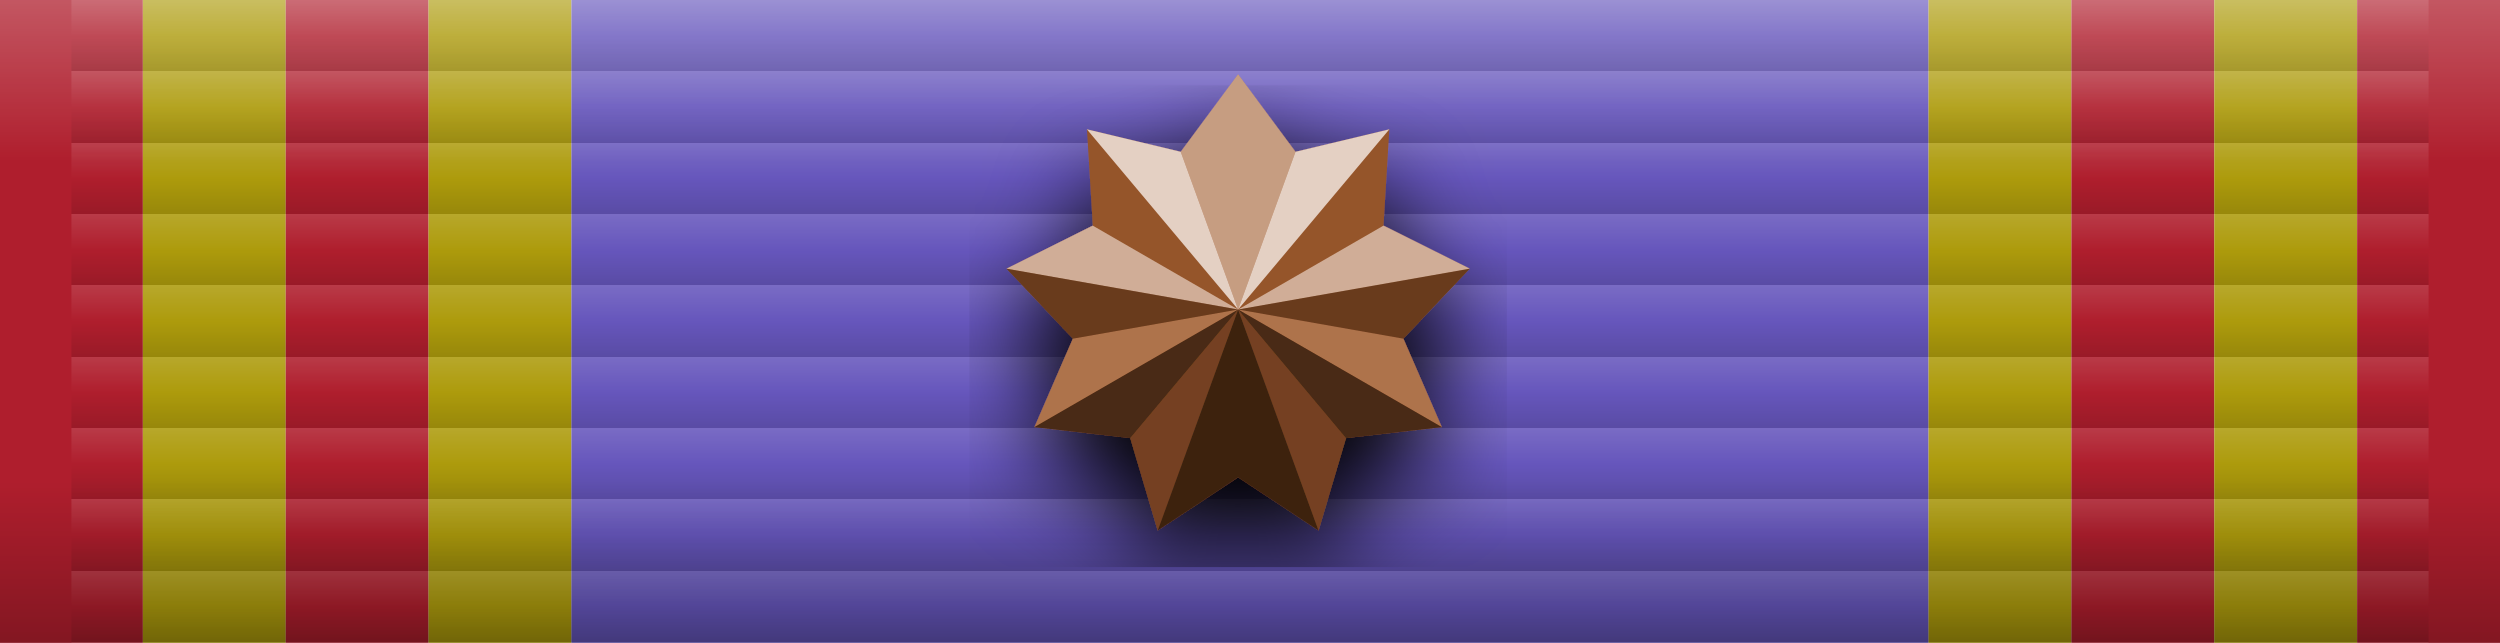
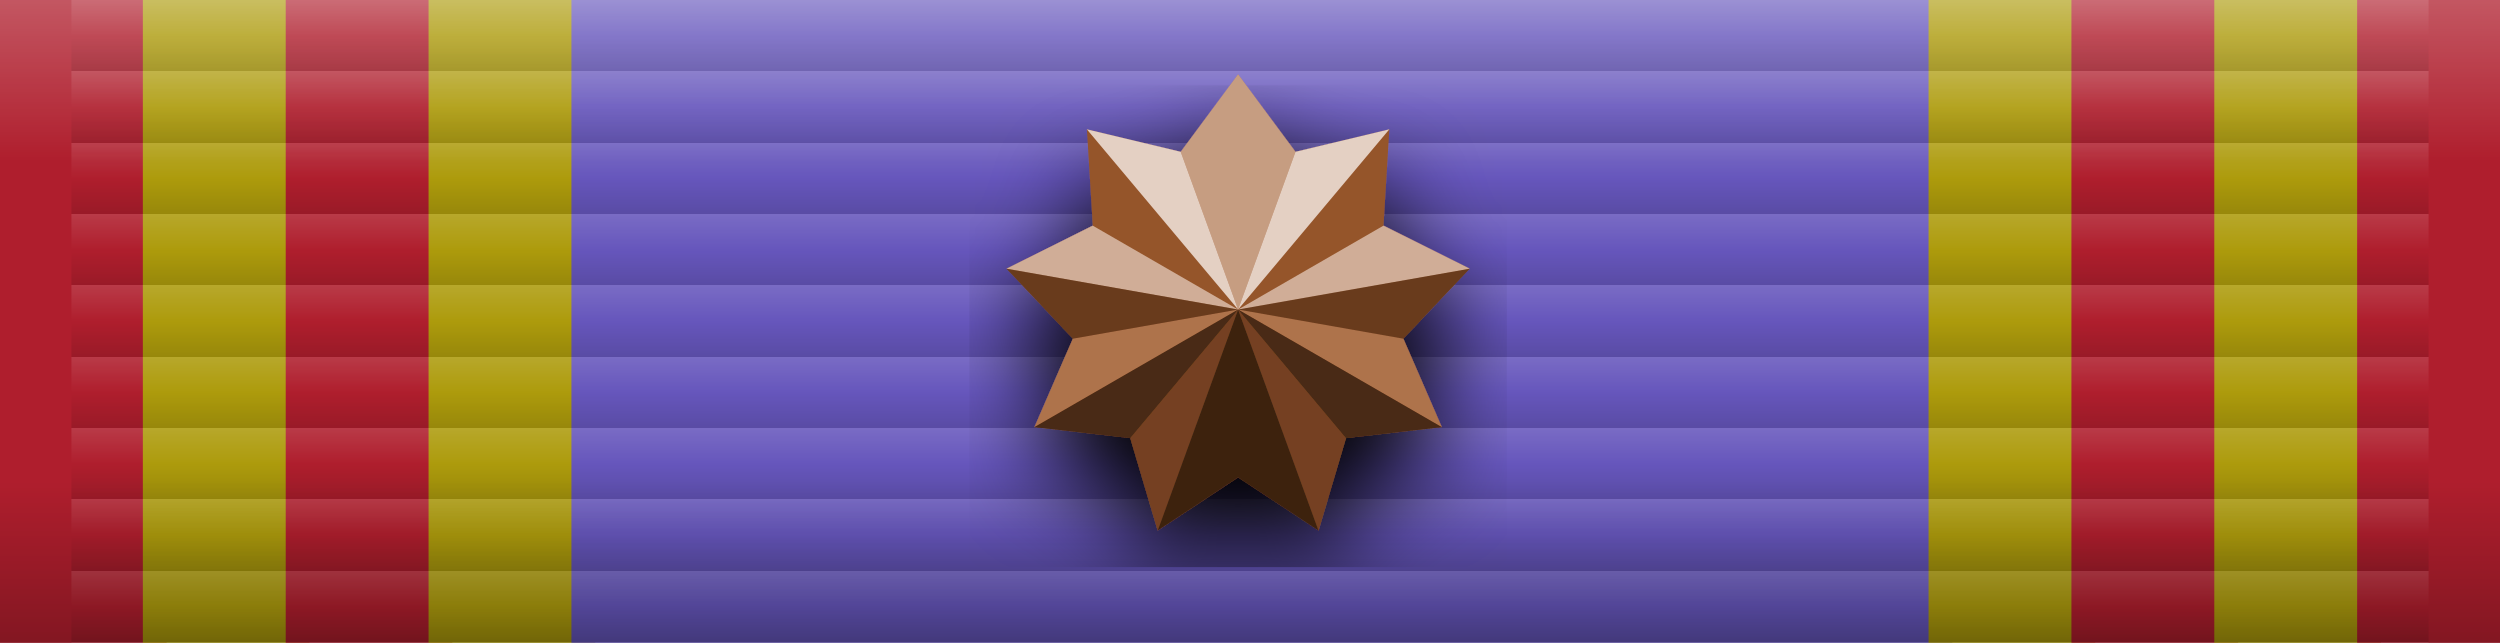
- <svg xmlns="http://www.w3.org/2000/svg" xmlns:xlink="http://www.w3.org/1999/xlink" width="105" height="27" title="Manticoran Service Medal (×2)">
+ <svg xmlns="http://www.w3.org/2000/svg" xmlns:xlink="http://www.w3.org/1999/xlink" width="105" height="27">
  <defs>
-     <linearGradient id="ribbon-ridges" spreadMethod="repeat" x1="0" x2="0" y1="0" y2="0.111">
-       <stop offset="0" style="stop-color:white; stop-opacity:1;" />
-       <stop offset="0.5" style="stop-color:white; stop-opacity:0;" />
-       <stop offset="0.5" style="stop-color:black; stop-opacity:0;" />
-       <stop offset="1" style="stop-color:black; stop-opacitity:0;" />
+     <linearGradient id="a" spreadMethod="repeat" x2="0" y2=".111">
+       <stop offset="0" style="stop-color:#fff;stop-opacity:1" />
+       <stop offset=".5" style="stop-color:#fff;stop-opacity:0" />
+       <stop offset=".5" style="stop-color:#000;stop-opacity:0" />
+       <stop offset="1" style="stop-color:#000;stop-opacitity:0" />
    </linearGradient>
-     <linearGradient id="ribbon-shape" x1="0" x2="0" y1="0" y2="1">
-       <stop offset="0" style="stop-color:white; stop-opacity:1;" />
-       <stop offset="0.25" style="stop-color:white; stop-opacity:0;" />
-       <stop offset="0.75" style="stop-color:black; stop-opacity:0;" />
-       <stop offset="1" style="stop-color:black; stop-opacitity:0;" />
+     <linearGradient id="b" x2="0" y2="1">
+       <stop offset="0" style="stop-color:#fff;stop-opacity:1" />
+       <stop offset=".25" style="stop-color:#fff;stop-opacity:0" />
+       <stop offset=".75" style="stop-color:#000;stop-opacity:0" />
+       <stop offset="1" style="stop-color:#000;stop-opacitity:0" />
    </linearGradient>
-     <symbol id="ribbon-shade">
-       <rect x="3" width="99" height="27" style="opacity:0.125; fill:url(#ribbon-ridges);" />
-       <rect width="105" height="27" style="opacity:0.25; fill:url(#ribbon-shape);" />
+     <symbol id="c">
+       <path style="opacity:.125;fill:url(#a)" d="M3 0h99v27H3z" />
+       <path style="opacity:.25;fill:url(#b)" d="M0 0h105v27H0z" />
    </symbol>
-     <symbol id="star" viewbox="-13.5 -13.5 27 27">
-       <g transform="translate(52,13)">
-         <path style="stroke:none;" d="m 0.001,-9.88 2.411,3.256 3.94,-0.945 -0.246,4.044 3.626,1.809 L 6.943,1.224 8.558,4.94 4.532,5.4 3.38,9.284 0.001,7.049 -3.378,9.284 -4.53,5.4 -8.555,4.94 l 1.615,-3.716 -2.788,-2.94 3.626,-1.809 -0.246,-4.044 3.94,0.945 z" />
-         <g transform="translate(-52.49961,-13.50076)">
-           <path d="M 46.148,5.932 52.5,13.5 50.09,6.877 46.148,5.932 Z M 52.5,13.5 58.852,5.932 54.91,6.877 52.5,13.5 Z" style="fill:#ffffff;fill-opacity:0.711;stroke:none;" />
-           <path d="M 46.396,9.977 42.77,11.785 52.5,13.5 46.396,9.977 Z M 52.5,13.5 62.23,11.785 58.604,9.977 52.5,13.5 Z" style="fill:#ffffff;fill-opacity:0.506;stroke:none;" />
-           <path d="M 52.5,13.5 61.057,18.439 59.441,14.725 52.5,13.5 Z m 0,0 -6.941,1.225 -1.615,3.715 L 52.5,13.5 Z" style="fill:#ffffff;fill-opacity:0.151;stroke:none;" />
-           <path d="M 52.5,13.5 55.879,22.785 57.031,18.9 52.5,13.5 Z m 0,0 -4.531,5.4 1.152,3.885 L 52.5,13.5 Z" style="fill:#000000;fill-opacity:0.274;stroke:none;" />
-           <path d="M 52.5,13.5 49.121,22.785 52.5,20.549 55.879,22.785 52.5,13.5 Z" style="fill:#000000;fill-opacity:0.611;stroke:none;" />
-           <path d="m 52.5,13.5 4.531,5.4 4.025,-0.461 L 52.5,13.5 Z m 0,0 -8.557,4.939 4.025,0.461 L 52.5,13.5 Z" style="fill:#000000;fill-opacity:0.549;stroke:none;" />
-           <path d="M 42.77,11.785 45.559,14.725 52.5,13.5 42.77,11.785 Z M 52.5,13.5 59.441,14.725 62.23,11.785 52.5,13.5 Z" style="fill:#000000;fill-opacity:0.343;stroke:none;" />
-           <path d="M 46.148,5.932 46.396,9.977 52.5,13.5 46.148,5.932 Z M 52.5,13.5 58.604,9.977 58.852,5.932 52.5,13.5 Z" style="fill:#000000;fill-opacity:0.071;stroke:none;" />
-           <path d="M 52.5,3.619 50.09,6.877 52.5,13.5 54.91,6.877 52.5,3.619 Z" style="fill:#ffffff;fill-opacity:0.403;stroke:none;" />
-         </g>
-         <g style="fill:none;" transform="translate(-52.49876,-13.49987)">
-           <path style="fill:none;" d="m 52.5,3.62 2.411,3.256 3.94,-0.945 -0.246,4.044 3.626,1.809 -2.788,2.94 1.615,3.716 -4.026,0.46 -1.152,3.885 -3.379,-2.236 -3.379,2.236 -1.152,-3.885 -4.026,-0.46 1.615,-3.716 -2.788,-2.94 3.626,-1.809 -0.246,-4.044 3.94,0.945 z" />
-           <path d="m 52.5,3.62 -8.52e-4,9.879" />
-           <path d="M 54.909,6.876 52.5,13.5" />
-           <path d="m 46.149,5.931 6.35,7.568" />
-           <path d="M 50.088,6.877 52.5,13.5" />
-           <path d="m 42.77,11.784 9.729,1.716" />
-           <path d="M 46.395,9.977 52.5,13.5" />
-           <path d="m 43.944,18.44 8.556,-4.939" />
-           <path d="M 45.559,14.725 52.5,13.5" />
-           <path d="m 49.121,22.784 3.38,-9.283" />
-           <path d="M 47.97,18.9 52.5,13.5" />
-           <path d="m 55.879,22.784 -3.378,-9.284" />
-           <path d="M 52.502,20.549 52.5,13.5" />
-           <path d="M 61.056,18.44 52.501,13.5" />
-           <path d="M 57.032,18.899 52.5,13.5" />
-           <path d="m 62.23,11.784 -9.729,1.715" />
-           <path d="M 59.442,14.722 52.5,13.5" />
-           <path d="M 58.851,5.931 52.5,13.499" />
-           <path d="M 58.603,9.974 52.5,13.5" />
-         </g>
+     <symbol id="d">
+       <path style="stroke:none" d="M.001-9.88l2.411 3.257 3.94-.945-.246 4.044L9.73-1.716l-2.788 2.94L8.558 4.94l-4.026.46L3.38 9.284.001 7.05l-3.379 2.235L-4.53 5.4l-4.025-.46 1.615-3.716-2.789-2.94 3.626-1.808-.247-4.044 3.94.945z" transform="translate(52 13)" />
+       <path d="M46.148 5.932L52.5 13.5l-2.41-6.623-3.942-.945zM52.5 13.5l6.352-7.568-3.942.945L52.5 13.5z" style="fill:#fff;fill-opacity:.711;stroke:none" transform="translate(-.5 -.5)" />
+       <path d="M46.396 9.977l-3.626 1.808L52.5 13.5l-6.104-3.523zM52.5 13.5l9.73-1.715-3.626-1.808L52.5 13.5z" style="fill:#fff;fill-opacity:.506;stroke:none" transform="translate(-.5 -.5)" />
+       <path d="M52.5 13.5l8.557 4.94-1.616-3.715L52.5 13.5zm0 0l-6.941 1.225-1.616 3.714L52.5 13.5z" style="fill:#fff;fill-opacity:.151;stroke:none" transform="translate(-.5 -.5)" />
+       <path d="M52.5 13.5l3.379 9.285L57.03 18.9l-4.53-5.4zm0 0l-4.531 5.4 1.152 3.885L52.5 13.5z" style="fill:#000;fill-opacity:.274;stroke:none" transform="translate(-.5 -.5)" />
+       <path d="M52.5 13.5l-3.379 9.285L52.5 20.55l3.379 2.236L52.5 13.5z" style="fill:#000;fill-opacity:.611;stroke:none" transform="translate(-.5 -.5)" />
+       <path d="M52.5 13.5l4.531 5.4 4.026-.46L52.5 13.5zm0 0l-8.557 4.94 4.026.46 4.531-5.4z" style="fill:#000;fill-opacity:.549;stroke:none" transform="translate(-.5 -.5)" />
+       <path d="M42.77 11.785l2.789 2.94L52.5 13.5l-9.73-1.715zM52.5 13.5l6.941 1.225 2.79-2.94L52.5 13.5z" style="fill:#000;fill-opacity:.343;stroke:none" transform="translate(-.5 -.5)" />
+       <path d="M46.148 5.932l.248 4.045L52.5 13.5l-6.352-7.568zM52.5 13.5l6.104-3.523.248-4.045L52.5 13.5z" style="fill:#000;fill-opacity:.071;stroke:none" transform="translate(-.5 -.5)" />
+       <path d="M52.5 3.62l-2.41 3.257L52.5 13.5l2.41-6.623-2.41-3.258z" style="fill:#fff;fill-opacity:.403;stroke:none" transform="translate(-.5 -.5)" />
+       <g style="fill:none">
+         <path style="fill:none" d="M52.5 3.62l2.41 3.256 3.94-.945-.246 4.045 3.626 1.808-2.788 2.94 1.614 3.716-4.025.46-1.152 3.884L52.5 20.55l-3.38 2.235-1.15-3.884-4.026-.46 1.614-3.716-2.788-2.94 3.626-1.808-.247-4.045 3.94.945z" transform="translate(-.499 -.5)" />
+         <path d="M52.5 3.62v9.88m2.41-6.624L52.5 13.5m-6.35-7.569l6.349 7.569m-2.411-6.623L52.5 13.5m-9.73-1.716l9.729 1.717m-6.104-3.524L52.5 13.5m-8.556 4.94l8.556-4.939m-6.941 1.224L52.5 13.5m-3.38 9.284l3.38-9.283M47.97 18.9l4.53-5.4m3.38 9.284l-3.38-9.283m.002 7.048L52.5 13.5m8.556 4.94l-8.555-4.94m4.531 5.399L52.5 13.5m9.73-1.716L52.5 13.5m6.942 1.222L52.5 13.5m6.35-7.569L52.5 13.5m6.103-3.526L52.5 13.5" transform="translate(-.499 -.5)" />
      </g>
    </symbol>
-     <symbol id="crown" viewbox="-18 -14.5 36 27">
-       <g transform="translate(52,13)">
-         <path transform="scale(0.9)" style="stroke:none;" d="m 1.0902091e-4,-11.448 c -0.868,0 -1.016,2.218 -1.016,2.218 -0.759,0.525 -0.775,1.586 -0.775,1.586 -0.781,0 -1.811,0.752 -1.926,2.341 -3.429,-0.98 -7.943,-3.214 -9.787,0.102 -2.217,3.985 1.143,7.911 3.961,10.733 l 0,1.007 0.564,0 0,3.531 17.958,0 0,-3.531 0.564,0 0,-1.007 C 12.362,2.709 15.722,-1.217 13.505,-5.202 11.66,-8.518 7.147,-6.284 3.718,-5.304 3.603,-6.893 2.573,-7.645 1.791,-7.645 c 0,0 -0.016,-1.061 -0.775,-1.586 0,0 -0.149,-2.218 -1.016,-2.218 z" />
-         <g style="fill:none; stroke: #000000; stroke-width: 0.5px;" transform="scale(0.9) matrix(0.6269252,0,0,0.6265808,-297.7612,-240.7634)">
-           <path d="m 459.732,393.076 c -4.496,-4.504 -9.854,-10.769 -6.318,-17.129 3.536,-6.36 13.258,0.116 18.684,0.477" />
-           <rect width="5.714" height="21.027" x="472.098" y="372.05" />
-           <path d="m 469.022,375.807 c 0.174,-2.552 1.826,-3.757 3.076,-3.757" />
-           <path d="m 474.955,369.059 c -2.812,0 -2.857,2.991 -2.857,2.991" />
-           <path d="m 474.955,365.978 c -1.384,0 -1.622,3.54 -1.622,3.54" />
-           <path d="m 472.098,375.13 c -2.455,2.054 -1.339,17.946 -1.339,17.946" />
-           <path d="m 459.732,393.076 c -3.238,-5.393 -7.192,-10.603 -4.532,-15.656 2.659,-5.053 6.695,-0.598 16.898,-0.996" />
-           <path d="m 474.955,365.978 0,-4.241" />
-           <path d="m 474.955,363.925 -2.545,0" />
-           <path d="m 477.5,363.925 -2.545,0" />
-           <path d="m 490.179,393.076 c 4.496,-4.504 9.854,-10.769 6.318,-17.129 -3.536,-6.36 -13.258,0.116 -18.684,0.477" />
-           <path d="m 480.889,375.807 c -0.174,-2.552 -1.826,-3.757 -3.076,-3.757" />
-           <path d="m 474.955,369.059 c 2.812,0 2.857,2.991 2.857,2.991" />
-           <path d="m 474.955,365.978 c 1.384,0 1.622,3.54 1.622,3.54" />
-           <path d="m 477.812,375.13 c 2.455,2.054 1.339,17.946 1.339,17.946" />
-           <path d="m 490.179,393.076 c 3.238,-5.393 7.192,-10.603 4.532,-15.656 -2.659,-5.053 -6.695,-0.598 -16.898,-0.996" />
-           <path d="m 459.732,393.076 12.366,3.4e-4" />
-           <path d="m 477.812,393.077 12.365,-3.4e-4 0,1.607 -30.445,0 -2.8e-4,-1.607" />
-           <path style="color:#000000;display:inline;overflow:visible;visibility:visible;fill:none;fill-opacity:1;fill-rule:nonzero;marker:none;enable-background:accumulate" />
-           <g>
-             <path d="m 460.543,388.107 c -0.511,0.05 -1.065,0.185 -1.241,0.829 -0.129,0.431 0.204,1.084 0.529,1.505 0.31,0.393 0.657,0.737 1.001,1.012 0.143,0.086 0.241,-0.105 0.092,-0.294 -0.201,-0.43 -0.014,-0.724 0.198,-0.804 0.447,-0.167 1.026,-0.016 1.584,0.324 0.32,0.223 0.651,0.521 0.904,0.937 0.312,0 0.625,0 0.937,0 -0.324,-0.762 -0.734,-1.504 -1.208,-2.147 -0.662,-0.859 -1.46,-1.187 -2.147,-1.316 -0.224,-0.044 -0.439,-0.047 -0.65,-0.045 z" />
-             <path d="m 467.051,388.107 c -0.696,0.036 -1.384,0.269 -1.684,1.04 -0.164,0.574 -0.144,1.307 -0.055,2.047 0.044,0.195 0.021,0.519 0.21,0.42 0.265,0 0.529,0 0.794,0 0.027,-0.879 0.575,-1.26 1.159,-1.319 0.326,-0.03 0.759,-0.003 1.109,0.481 0.14,0.194 0.119,0.421 0.215,0.623 0.251,0.219 0.31,-0.154 0.4,-0.31 0.156,-0.425 0.331,-0.931 0.12,-1.589 -0.205,-0.637 -0.727,-0.988 -1.124,-1.168 -0.399,-0.176 -0.785,-0.235 -1.144,-0.225 z" />
-             <path d="m 462.443,383.253 c -0.188,-0.008 -0.053,0.373 -0.152,0.498 -0.219,0.748 -0.685,1.196 -1.041,1.773 -0.23,0.401 -0.204,1.186 0.209,1.818 0.376,0.708 0.955,0.963 1.408,1.516 0.481,0.494 0.893,1.143 1.233,1.819 0.163,0.3 0.302,0.619 0.414,0.938 0.302,0 0.605,0 0.907,0 -0.196,-0.812 -0.238,-1.603 -0.146,-2.275 0.093,-0.499 0.264,-0.919 0.482,-1.28 0.207,-0.417 0.202,-1.151 -0.171,-1.799 -0.449,-0.795 -1.098,-1.087 -1.655,-1.554 -0.438,-0.367 -0.902,-0.724 -1.285,-1.262 -0.033,-0.131 -0.131,-0.182 -0.203,-0.192 z" />
-             <path d="m 466.079,391.614 c 0.262,0.003 0.638,0.12 0.863,0.541 0.163,0.382 -0.06,0.599 -0.244,0.668 -0.399,0.086 -0.853,0.018 -1.275,0.04 -0.482,-0.019 -0.945,0.04 -1.441,-0.032 -0.229,-0.066 -0.598,-0.285 -0.665,-0.687 -0.017,-0.486 0.363,-0.549 0.665,-0.529 0.699,4e-5 1.398,-6e-5 2.097,5e-5 z" />
-           </g>
-           <g>
-             <path d="m 489.367,388.107 c 0.511,0.05 1.065,0.185 1.241,0.829 0.129,0.431 -0.204,1.084 -0.529,1.505 -0.31,0.393 -0.657,0.737 -1.001,1.012 -0.143,0.086 -0.241,-0.105 -0.092,-0.294 0.201,-0.43 0.014,-0.724 -0.198,-0.804 -0.447,-0.167 -1.026,-0.016 -1.584,0.324 -0.32,0.223 -0.651,0.521 -0.904,0.937 -0.312,0 -0.625,0 -0.937,0 0.324,-0.762 0.734,-1.504 1.208,-2.147 0.662,-0.859 1.46,-1.187 2.147,-1.316 0.224,-0.044 0.439,-0.047 0.65,-0.045 z" />
-             <path d="m 482.86,388.107 c 0.696,0.036 1.384,0.269 1.684,1.04 0.164,0.574 0.144,1.307 0.055,2.047 -0.044,0.195 -0.021,0.519 -0.21,0.42 -0.265,0 -0.529,0 -0.794,0 -0.027,-0.879 -0.575,-1.26 -1.159,-1.319 -0.326,-0.03 -0.759,-0.003 -1.109,0.481 -0.14,0.194 -0.119,0.421 -0.215,0.623 -0.251,0.219 -0.31,-0.154 -0.4,-0.31 -0.156,-0.425 -0.331,-0.931 -0.12,-1.589 0.205,-0.637 0.727,-0.988 1.124,-1.168 0.399,-0.176 0.785,-0.235 1.144,-0.225 z" />
-             <path d="m 487.468,383.253 c 0.188,-0.008 0.053,0.373 0.152,0.498 0.219,0.748 0.685,1.196 1.041,1.773 0.23,0.401 0.204,1.186 -0.209,1.818 -0.376,0.708 -0.955,0.963 -1.408,1.516 -0.481,0.494 -0.893,1.143 -1.233,1.819 -0.163,0.3 -0.302,0.619 -0.414,0.938 -0.302,0 -0.605,0 -0.907,0 0.196,-0.812 0.238,-1.603 0.146,-2.275 -0.093,-0.499 -0.264,-0.919 -0.482,-1.28 -0.207,-0.417 -0.202,-1.151 0.171,-1.799 0.449,-0.795 1.098,-1.087 1.655,-1.554 0.438,-0.367 0.902,-0.724 1.285,-1.262 0.033,-0.131 0.131,-0.182 0.203,-0.192 z" />
-             <path d="m 483.832,391.614 c -0.262,0.003 -0.638,0.12 -0.863,0.541 -0.163,0.382 0.06,0.599 0.244,0.668 0.399,0.086 0.853,0.018 1.275,0.04 0.482,-0.019 0.945,0.04 1.441,-0.032 0.229,-0.066 0.598,-0.285 0.665,-0.687 0.017,-0.486 -0.363,-0.549 -0.665,-0.529 -0.699,4e-5 -1.398,-6e-5 -2.097,5e-5 z" />
-           </g>
-         </g>
-       </g>
-     </symbol>
-     <symbol id="fleet_e" viewbox="-13.5 -13.5 27 27">
-       <g transform="translate(52,13) scale(3)">
-         <path id="path19720" d="m -2.453,-2.734 0.104,0.203 c 0.007,0.015 0.018,0.036 0.027,0.047 l -0.02,-0.029 c 0.045,0.089 0.081,0.194 0.107,0.314 0.024,0.104 0.039,0.288 0.039,0.537 v 3.572 c 0,0.249 -0.015,0.434 -0.039,0.545 -0.026,0.113 -0.061,0.213 -0.105,0.303 -5.992e-4,0.001 -0.001,0.003 -0.002,0.004 l -0.223,0.221 h 0.35 4.334 0.566 L 2.943,1.549 2.688,1.676 H 2.662 l -0.023,0.008 c -0.088,0.031 -0.197,0.061 -0.328,0.088 -0.117,0.02 -0.28,0.031 -0.488,0.031 H 0.152 V 0.629 H 1.484 c 0.214,0 0.38,0.014 0.494,0.039 h 0.004 l 0.004,0.002 c 0.13,0.022 0.241,0.047 0.334,0.078 l 0.021,0.008 h 0.006 l 0.018,0.008 H 2.381 L 2.574,0.859 V -0.781 l -0.209,0.104 h -0.023 l -0.021,0.008 c -0.095,0.032 -0.209,0.061 -0.34,0.088 -0.116,0.02 -0.282,0.031 -0.496,0.031 H 0.152 V -1.555 H 1.695 c 0.22,0 0.391,0.014 0.504,0.039 h 0.004 0.004 c 0.13,0.022 0.241,0.049 0.334,0.08 l 0.021,0.008 h 0.008 l 0.016,0.008 h 0.016 L 2.836,-1.303 2.604,-2.734 H 2.475 -1.859 Z" style="stroke:none;" />
-         <path id="use15121" d="m -2.025,-2.453 h 0.166 4.223 l 0.117,0.715 c -0.074,-0.019 -0.143,-0.04 -0.229,-0.055 -0.145,-0.031 -0.328,-0.045 -0.557,-0.045 h -1.826 v 1.568 H 1.484 c 0.225,0 0.406,-0.01 0.549,-0.035 h 0.002 0.002 c 0.095,-0.02 0.174,-0.043 0.254,-0.066 V 0.451 C 2.211,0.43 2.133,0.408 2.039,0.393 1.893,0.361 1.711,0.346 1.484,0.346 H -0.131 V 2.086 H 0.012 1.822 c 0.219,0 0.398,-0.012 0.541,-0.037 h 0.002 0.002 c 0.08,-0.017 0.141,-0.038 0.209,-0.057 L 2.449,2.701 H 2.119 -2.023 c 0.021,-0.061 0.049,-0.117 0.064,-0.184 v -0.002 c 0.032,-0.148 0.045,-0.346 0.045,-0.605 v -3.572 c 0,-0.258 -0.012,-0.453 -0.045,-0.598 v -0.002 c -0.015,-0.07 -0.045,-0.128 -0.066,-0.191 z" style="fill:url(#linearGradient20073);fill-opacity:1;fill-rule:nonzero;stroke:none;" />
-         <path style="color:#000000;fill:url(#linearGradient23183);fill-opacity:1;fill-rule:nonzero;stroke:none;" d="M 2.943,1.549 2.576,1.992 2.449,2.701 2.686,2.982 Z" id="path20455" />
-         <path style="color:#000000;fill:url(#linearGradient20531);fill-opacity:1;fill-rule:nonzero;stroke:none;" d="M 0.152,1.803 -0.131,2.086 H 0.012 1.822 c 0.219,0 0.398,-0.012 0.541,-0.037 h 0.002 0.002 C 2.447,2.032 2.508,2.011 2.576,1.992 L 2.943,1.549 2.687,1.676 h -0.025 l -0.023,0.008 c -0.088,0.031 -0.197,0.061 -0.328,0.088 -0.117,0.02 -0.28,0.031 -0.488,0.031 z" id="path20487" />
-         <path style="color:#000000;fill:url(#linearGradient23803);fill-opacity:1;fill-rule:nonzero;stroke:none;" d="M -0.131,0.346 V 2.086 L 0.152,1.803 V 0.629 Z" id="path20485" />
-         <path style="color:#000000;fill:url(#linearGradient20523);fill-opacity:1;fill-rule:nonzero;stroke:none;" d="M -0.131,0.346 0.152,0.629 H 1.484 c 0.214,0 0.38,0.014 0.494,0.039 h 0.004 l 0.004,0.002 c 0.13,0.022 0.242,0.047 0.334,0.078 l 0.021,0.008 h 0.006 l 0.018,0.008 h 0.016 L 2.574,0.859 2.291,0.451 C 2.211,0.43 2.133,0.409 2.039,0.393 1.893,0.361 1.711,0.346 1.484,0.346 Z" id="path20453" />
-         <path style="color:#000000;fill:url(#linearGradient24667);fill-opacity:1;fill-rule:nonzero;stroke:none;" d="M 2.574,-0.781 2.291,-0.371 V 0.451 l 0.283,0.408 z" id="path20451" />
-         <path style="color:#000000;fill:url(#linearGradient21677);fill-opacity:1;fill-rule:nonzero;stroke:none;" d="m 0.152,-0.551 -0.283,0.281 H 1.484 c 0.225,0 0.406,-0.01 0.549,-0.035 h 0.002 0.002 c 0.095,-0.02 0.173,-0.043 0.254,-0.066 l 0.283,-0.41 -0.209,0.103 h -0.024 l -0.021,0.008 c -0.095,0.032 -0.209,0.061 -0.34,0.088 -0.116,0.02 -0.282,0.031 -0.496,0.031 z" id="path20478" />
-         <path style="color:#000000;fill:url(#linearGradient20511);fill-opacity:1;fill-rule:nonzero;stroke:none;" d="m -0.131,-1.838 v 1.568 L 0.152,-0.551 V -1.555 Z" id="path20476" />
-         <path style="color:#000000;fill:url(#linearGradient20507);fill-opacity:1;fill-rule:nonzero;stroke:none;" d="m -0.131,-1.838 0.283,0.283 H 1.695 c 0.22,0 0.391,0.015 0.504,0.039 h 0.004 0.004 c 0.13,0.022 0.241,0.049 0.334,0.08 l 0.021,0.008 h 0.008 l 0.016,0.008 h 0.016 L 2.836,-1.303 2.481,-1.738 C 2.406,-1.757 2.337,-1.779 2.252,-1.793 2.106,-1.824 1.924,-1.838 1.695,-1.838 Z" id="path20449" />
-         <path style="color:#000000;fill:url(#linearGradient20503);fill-opacity:1;fill-rule:nonzero;stroke:none;" d="m -2.023,2.701 -0.541,0.281 h 0.35 4.334 0.567 L 2.449,2.701 H 2.119 Z" id="path20464" />
-         <path style="color:#000000;fill:url(#linearGradient22583);fill-opacity:1;fill-rule:nonzero;stroke:none;" d="m -2.453,-2.735 0.103,0.204 c 0.007,0.015 0.018,0.035 0.027,0.047 l -0.02,-0.029 c 0.045,0.089 0.081,0.194 0.107,0.314 0.024,0.104 0.039,0.288 0.039,0.537 v 3.572 c 0,0.249 -0.015,0.434 -0.039,0.545 -0.026,0.113 -0.061,0.213 -0.105,0.303 -5.993e-4,0.001 -0.001,0.002 -0.002,0.004 l -0.223,0.221 0.541,-0.281 c 0.021,-0.061 0.049,-0.117 0.065,-0.183 v -0.002 c 0.032,-0.148 0.045,-0.346 0.045,-0.606 v -3.572 c 0,-0.258 -0.012,-0.453 -0.045,-0.597 v -0.002 c -0.015,-0.07 -0.045,-0.128 -0.067,-0.191 z" id="path20462" />
-         <path style="color:#000000;fill:url(#linearGradient20495);fill-opacity:1;fill-rule:nonzero;stroke:none;" d="m -2.453,-2.735 0.427,0.282 h 0.166 4.222 L 2.604,-2.735 h -0.129 -4.334 z" id="path20447" />
-         <path style="color:#000000;fill:url(#linearGradient24001);fill-opacity:1;fill-rule:nonzero;stroke:none;" d="m 2.604,-2.735 -0.24,0.282 0.117,0.715 0.356,0.436 z" id="path19738" />
-       </g>
-     </symbol>
-     <linearGradient id="linearGradient19775">
-       <stop id="stop19761" offset="0" style="stop-color:#000000;stop-opacity:0.55" />
-       <stop style="stop-color:#000000;stop-opacity:0.02" offset="0.329" id="stop19763" />
-       <stop id="stop19765" offset="0.41" style="stop-color:#fdfdfd;stop-opacity:0" />
-       <stop style="stop-color:#fff5f5;stop-opacity:0.228" offset="0.493" id="stop19767" />
-       <stop id="stop19769" offset="0.547" style="stop-color:#fdfdfd;stop-opacity:0" />
-       <stop id="stop19771" offset="0.673" style="stop-color:#000000;stop-opacity:0.053" />
-       <stop id="stop19773" offset="1" style="stop-color:#000000;stop-opacity:0.682" />
-     </linearGradient>
-     <linearGradient xlink:href="#linearGradient19775" id="linearGradient19759-1" gradientUnits="userSpaceOnUse" gradientTransform="matrix(1.066667,0,0,1.066667,0.03200016,0.06400009)" x1="8.344" y1="-8.752" x2="-7.2" y2="9.511" />
-     <linearGradient xlink:href="#linearGradient19775" id="linearGradient20073" gradientUnits="userSpaceOnUse" gradientTransform="matrix(0.2822222,0,0,0.2822222,0.00846668,0.01693325)" x1="-13.214" y1="-14.458" x2="7.968" y2="17.397" />
-     <linearGradient xlink:href="#linearGradient19775" id="linearGradient20495" gradientUnits="userSpaceOnUse" gradientTransform="matrix(0.2822222,0,0,0.2822222,0.00846667,0.01693324)" x1="4.912" y1="-7.748" x2="-3.851" y2="6.079" />
-     <linearGradient xlink:href="#linearGradient19775" id="linearGradient20503" gradientUnits="userSpaceOnUse" gradientTransform="matrix(0.2822222,0,0,0.2822222,0.00846667,0.01693324)" x1="4.912" y1="-7.748" x2="-3.851" y2="6.079" />
-     <linearGradient xlink:href="#linearGradient19775" id="linearGradient20507" gradientUnits="userSpaceOnUse" gradientTransform="matrix(0.2822222,0,0,0.2822222,0.00846667,0.01693324)" x1="4.912" y1="-7.748" x2="-3.851" y2="6.079" />
-     <linearGradient xlink:href="#linearGradient19775" id="linearGradient20511" gradientUnits="userSpaceOnUse" gradientTransform="matrix(0.2822222,0,0,0.2822222,0.00846667,0.01693324)" x1="4.912" y1="-7.748" x2="-3.851" y2="6.079" />
-     <linearGradient xlink:href="#linearGradient19775" id="linearGradient20523" gradientUnits="userSpaceOnUse" gradientTransform="matrix(0.2822222,0,0,0.2822222,0.00846667,0.01693324)" x1="4.912" y1="-7.748" x2="-3.851" y2="6.079" />
-     <linearGradient xlink:href="#linearGradient19775" id="linearGradient20531" gradientUnits="userSpaceOnUse" gradientTransform="matrix(0.2822222,0,0,0.2822222,0.00846667,0.01693324)" x1="4.912" y1="-7.748" x2="-3.851" y2="6.079" />
-     <linearGradient xlink:href="#linearGradient19775" id="linearGradient21677" gradientUnits="userSpaceOnUse" gradientTransform="matrix(0.2822222,0,0,0.2822222,0.00846667,0.01693324)" x1="2.861" y1="-11.18" x2="2.845" y2="2.815" />
-     <linearGradient xlink:href="#linearGradient19775" id="linearGradient22583" gradientUnits="userSpaceOnUse" gradientTransform="matrix(0.2822222,0,0,0.2822222,0.00846667,0.01693324)" x1="4.326" y1="-2.558" x2="-8.999" y2="15.705" />
-     <linearGradient xlink:href="#linearGradient19775" id="linearGradient23183" gradientUnits="userSpaceOnUse" gradientTransform="matrix(0.2822222,0,0,0.2822222,0.00846667,0.01693324)" x1="4.912" y1="-7.748" x2="-1.466" y2="6.791" />
-     <linearGradient xlink:href="#linearGradient19775" id="linearGradient23803" gradientUnits="userSpaceOnUse" gradientTransform="matrix(0.2822222,0,0,0.2822222,0.00846667,0.01693324)" x1="-0.494" y1="-1.016" x2="-8.79" y2="12.65" />
-     <linearGradient xlink:href="#linearGradient19775" id="linearGradient24001" gradientUnits="userSpaceOnUse" gradientTransform="matrix(0.2822222,0,0,0.2822222,0.00846667,0.01693324)" x1="-5.551" y1="-8.627" x2="-3.851" y2="6.079" />
-     <linearGradient xlink:href="#linearGradient19775" id="linearGradient24667" gradientUnits="userSpaceOnUse" gradientTransform="matrix(0.2822222,0,0,0.2822222,0.00846667,0.01693324)" x1="-0.864" y1="-12.477" x2="-4.27" y2="0.848" />
-     <symbol id="star_laurel" viewbox="-18 -13.5 36 27">
-       <g transform="translate(52,13)">
-         <g id="half_laurel">
-           <use transform="matrix(-0.8281882,-0.5604501,-0.5604501,0.8281882,16.40259,-13.50522)" xlink:href="#leaf" />
-           <use xlink:href="#leaf" transform="matrix(-0.309017,-0.9510565,0.9510565,-0.309017,0.00259133,-3.0298691e-4)" />
-           <use xlink:href="#leaf" transform="matrix(-0.9575632,-0.2882232,-0.2882232,0.9575632,15.32496,-14.45987)" />
-           <use transform="matrix(-0.1045285,-0.9945219,0.9945219,-0.1045285,0.00239636,-2.8023511e-5)" xlink:href="#leaf" />
-           <use transform="matrix(-0.8767132,-0.4810135,-0.4810135,0.8767132,17.99651,-10.9579)" xlink:href="#leaf" />
-           <use xlink:href="#leaf" transform="matrix(0.1045285,-0.9945219,0.9945219,0.1045285,0.00214847,2.0039009e-4)" />
-           <use xlink:href="#leaf" transform="matrix(-0.7575466,-0.6527811,-0.6527811,0.7575466,19.88158,-6.977017)" />
-           <use transform="matrix(0.309017,-0.9510565,0.9510565,0.309017,0.00185852,3.7218145e-4)" xlink:href="#leaf" />
-           <use transform="matrix(-0.6052716,-0.796019,-0.796019,0.6052716,20.89778,-2.691195)" xlink:href="#leaf" />
-           <use xlink:href="#leaf" transform="matrix(0.5,-0.8660254,0.8660254,0.5,0.00153918,4.7996799e-4)" />
-           <use xlink:href="#leaf" transform="matrix(-0.4265433,-0.9044672,-0.9044672,0.4265433,21.00071,1.712252)" />
-           <use transform="matrix(0.6691306,-0.7431448,0.7431448,0.6691306,0.0012044,5.1908716e-4)" xlink:href="#leaf" />
-           <use transform="matrix(-0.229173,-0.9733857,-0.9733857,0.229173,20.18585,6.040872)" xlink:href="#leaf" />
-           <use xlink:href="#leaf" transform="matrix(0.809017,-0.5877853,0.5877853,0.809017,8.6879861e-4,4.87816e-4)" />
-           <use xlink:href="#leaf" transform="matrix(-0.02178672,-0.9997626,-0.9997626,0.02178672,18.48884,10.10548)" />
-           <use transform="matrix(0.9135455,-0.4067366,0.4067366,0.9135455,5.47033e-4,3.8750531e-4)" xlink:href="#leaf" />
-           <use transform="matrix(0.1865517,-0.9824451,-0.9824451,-0.1865517,15.98382,13.72845)" xlink:href="#leaf" />
-           <use xlink:href="#leaf" transform="matrix(0.9781476,-0.2079117,0.2079117,0.9781476,2.5314851e-4,2.2249581e-4)" />
-           <use xlink:href="#leaf" transform="matrix(0.3867369,-0.9221901,-0.9221901,-0.3867369,12.78029,16.75141)" />
-           <g id="leaf" transform="matrix(-0.07000159,0.7752076,-0.7752076,-0.07000159,17.75542,23.17275)">
-             <path style="stroke:none" d="m -14.36,16.559 c 0,1.566 -0.465,2.203 -1.206,2.203 -0.741,0 -1.206,-0.638 -1.206,-2.203 0,-1.566 0.938,-3.466 1.206,-3.466 0.268,-10e-7 1.206,1.901 1.206,3.466 z" />
-             <path style="opacity:0.384;fill:white;stroke:none;" d="m -15.718,16.18 c 0,1.566 0.166,1.99 -0.238,2.009 -0.404,0.019 -0.652,-0.066 -0.652,-1.631 0,-1.566 0.726,-3.342 1.075,-3.218 0.128,0.045 0.341,0.36 0.098,0.517 -0.426,0.275 -0.283,1.329 -0.283,2.323 z" />
-             <path d="m -14.439,16.841 c 0,1.566 -0.855,2.062 -1.476,1.688 -0.621,-0.374 0.757,-0.082 0.757,-1.648 0,-1.566 -0.213,-3.319 -0.063,-3.037 0.15,0.281 0.782,1.432 0.782,2.997 z" style="fill: black; opacity:0.243;stroke:none;" />
-             <path d="m -14.36,16.559 c 0,1.566 -0.465,2.203 -1.206,2.203 -0.741,0 -1.206,-0.638 -1.206,-2.203 0,-1.566 0.938,-3.466 1.206,-3.466 0.268,-10e-7 1.206,1.901 1.206,3.466 z" style="fill:none;" />
-           </g>
-         </g>
-         <use transform="matrix(-1,0,0,1,0,0)" xlink:href="#half_laurel" />
-         <g>
-           <path style="stroke: none;" d="m 0.001,-9.88 2.411,3.256 3.94,-0.945 -0.246,4.044 3.626,1.809 L 6.943,1.224 8.558,4.94 4.532,5.4 3.38,9.284 0.001,7.049 -3.378,9.284 -4.53,5.4 -8.555,4.94 l 1.615,-3.716 -2.788,-2.94 3.626,-1.809 -0.246,-4.044 3.94,0.945 z" />
-           <g style="stroke: none;" transform="translate(-52.49961,-13.50076)">
-             <path d="M 46.148,5.932 52.5,13.5 50.09,6.877 46.148,5.932 Z M 52.5,13.5 58.852,5.932 54.91,6.877 52.5,13.5 Z" style="fill:#ffffff;fill-opacity:0.711;" />
-             <path d="M 46.396,9.977 42.77,11.785 52.5,13.5 46.396,9.977 Z M 52.5,13.5 62.23,11.785 58.604,9.977 52.5,13.5 Z" style="fill:#ffffff;fill-opacity:0.506;" />
-             <path d="M 52.5,13.5 61.057,18.439 59.441,14.725 52.5,13.5 Z m 0,0 -6.941,1.225 -1.615,3.715 L 52.5,13.5 Z" style="fill:#ffffff;fill-opacity:0.151;" />
-             <path d="M 52.5,13.5 55.879,22.785 57.031,18.9 52.5,13.5 Z m 0,0 -4.531,5.4 1.152,3.885 L 52.5,13.5 Z" style="fill:#000000;fill-opacity:0.274;" />
-             <path d="M 52.5,13.5 49.121,22.785 52.5,20.549 55.879,22.785 52.5,13.5 Z" style="fill:#000000;fill-opacity:0.611;" />
-             <path d="m 52.5,13.5 4.531,5.4 4.025,-0.461 L 52.5,13.5 Z m 0,0 -8.557,4.939 4.025,0.461 L 52.5,13.5 Z" style="fill:#000000;fill-opacity:0.549;" />
-             <path d="M 42.77,11.785 45.559,14.725 52.5,13.5 42.77,11.785 Z M 52.5,13.5 59.441,14.725 62.23,11.785 52.5,13.5 Z" style="fill:#000000;fill-opacity:0.343;" />
-             <path d="M 46.148,5.932 46.396,9.977 52.5,13.5 46.148,5.932 Z M 52.5,13.5 58.604,9.977 58.852,5.932 52.5,13.5 Z" style="fill:#000000;fill-opacity:0.071;" />
-             <path d="M 52.5,3.619 50.09,6.877 52.5,13.5 54.91,6.877 52.5,3.619 Z" style="fill:#ffffff;fill-opacity:0.403;" />
-           </g>
-           <g style="fill:none;" transform="translate(-52.49876,-13.49987)">
-             <path d="m 52.5,3.62 2.411,3.256 3.94,-0.945 -0.246,4.044 3.626,1.809 -2.788,2.94 1.615,3.716 -4.026,0.46 -1.152,3.885 -3.379,-2.236 -3.379,2.236 -1.152,-3.885 -4.026,-0.46 1.615,-3.716 -2.788,-2.94 3.626,-1.809 -0.246,-4.044 3.94,0.945 z" />
-             <path d="m 52.5,3.62 -8.52e-4,9.879" />
-             <path d="M 54.909,6.876 52.5,13.5" />
-             <path d="m 46.149,5.931 6.35,7.568" />
-             <path d="M 50.088,6.877 52.5,13.5" />
-             <path d="m 42.77,11.784 9.729,1.716" />
-             <path d="M 46.395,9.977 52.5,13.5" />
-             <path d="m 43.944,18.44 8.556,-4.939" />
-             <path d="M 45.559,14.725 52.5,13.5" />
-             <path d="m 49.121,22.784 3.38,-9.283" />
-             <path d="M 47.97,18.9 52.5,13.5" />
-             <path d="m 55.879,22.784 -3.378,-9.284" />
-             <path d="M 52.502,20.549 52.5,13.5" />
-             <path d="M 61.056,18.44 52.501,13.5" />
-             <path d="M 57.032,18.899 52.5,13.5" />
-             <path d="m 62.23,11.784 -9.729,1.715" />
-             <path d="M 59.442,14.722 52.5,13.5" />
-             <path d="M 58.851,5.931 52.5,13.499" />
-             <path d="M 58.603,9.974 52.5,13.5" />
-           </g>
-         </g>
-       </g>
-     </symbol>
-     <filter height="116%" width="116%" y="-8%" x="-8%" id="shadow">
+     <filter height="116%" width="116%" y="-8%" x="-8%" id="e">
      <feGaussianBlur in="SourceAlpha" stdDeviation="2" result="blurred" />
-       <feOffset dx="0" dy="2" in="blurred" result="shadow" />
+       <feOffset dy="2" in="blurred" result="shadow" />
      <feMerge>
        <feMergeNode in="shadow" />
        <feMergeNode in="SourceGraphic" />
      </feMerge>
    </filter>
  </defs>
-   <rect x="0" width="6" height="27" style="fill:rgb(175, 30, 45);" />
-   <rect x="6" width="6" height="27" style="fill:rgb(173, 155, 12);" />
-   <rect x="12" width="6" height="27" style="fill:rgb(175, 30, 45);" />
-   <rect x="18" width="6" height="27" style="fill:rgb(173, 155, 12);" />
-   <rect x="24" width="57" height="27" style="fill:rgb(102, 86, 188);" />
-   <rect x="81" width="6" height="27" style="fill:rgb(173, 155, 12);" />
-   <rect x="87" width="6" height="27" style="fill:rgb(175, 30, 45);" />
-   <rect x="93" width="6" height="27" style="fill:rgb(173, 155, 12);" />
-   <rect x="99" width="6" height="27" style="fill:rgb(175, 30, 45);" />
-   <use xlink:href="#ribbon-shade" />
-   <use x="0" xlink:href="#star" class="device" style="filter:url('#shadow');fill: #a05a2c;" />
+   <path style="fill:#af1e2d" d="M0 0h7v27H0z" />
+   <path style="fill:#ad9b0c" d="M6 0h7v27H6z" />
+   <path style="fill:#af1e2d" d="M12 0h7v27h-7z" />
+   <path style="fill:#ad9b0c" d="M18 0h7v27h-7z" />
+   <path style="fill:#6656bc" d="M24 0h58v27H24z" />
+   <path style="fill:#ad9b0c" d="M81 0h7v27h-7z" />
+   <path style="fill:#af1e2d" d="M87 0h7v27h-7z" />
+   <path style="fill:#ad9b0c" d="M93 0h7v27h-7z" />
+   <path style="fill:#af1e2d" d="M99 0h7v27h-7z" />
+   <use xlink:href="#c" />
+   <use xlink:href="#d" class="device" style="filter:url(#e);fill:#a05a2c" />
</svg>
